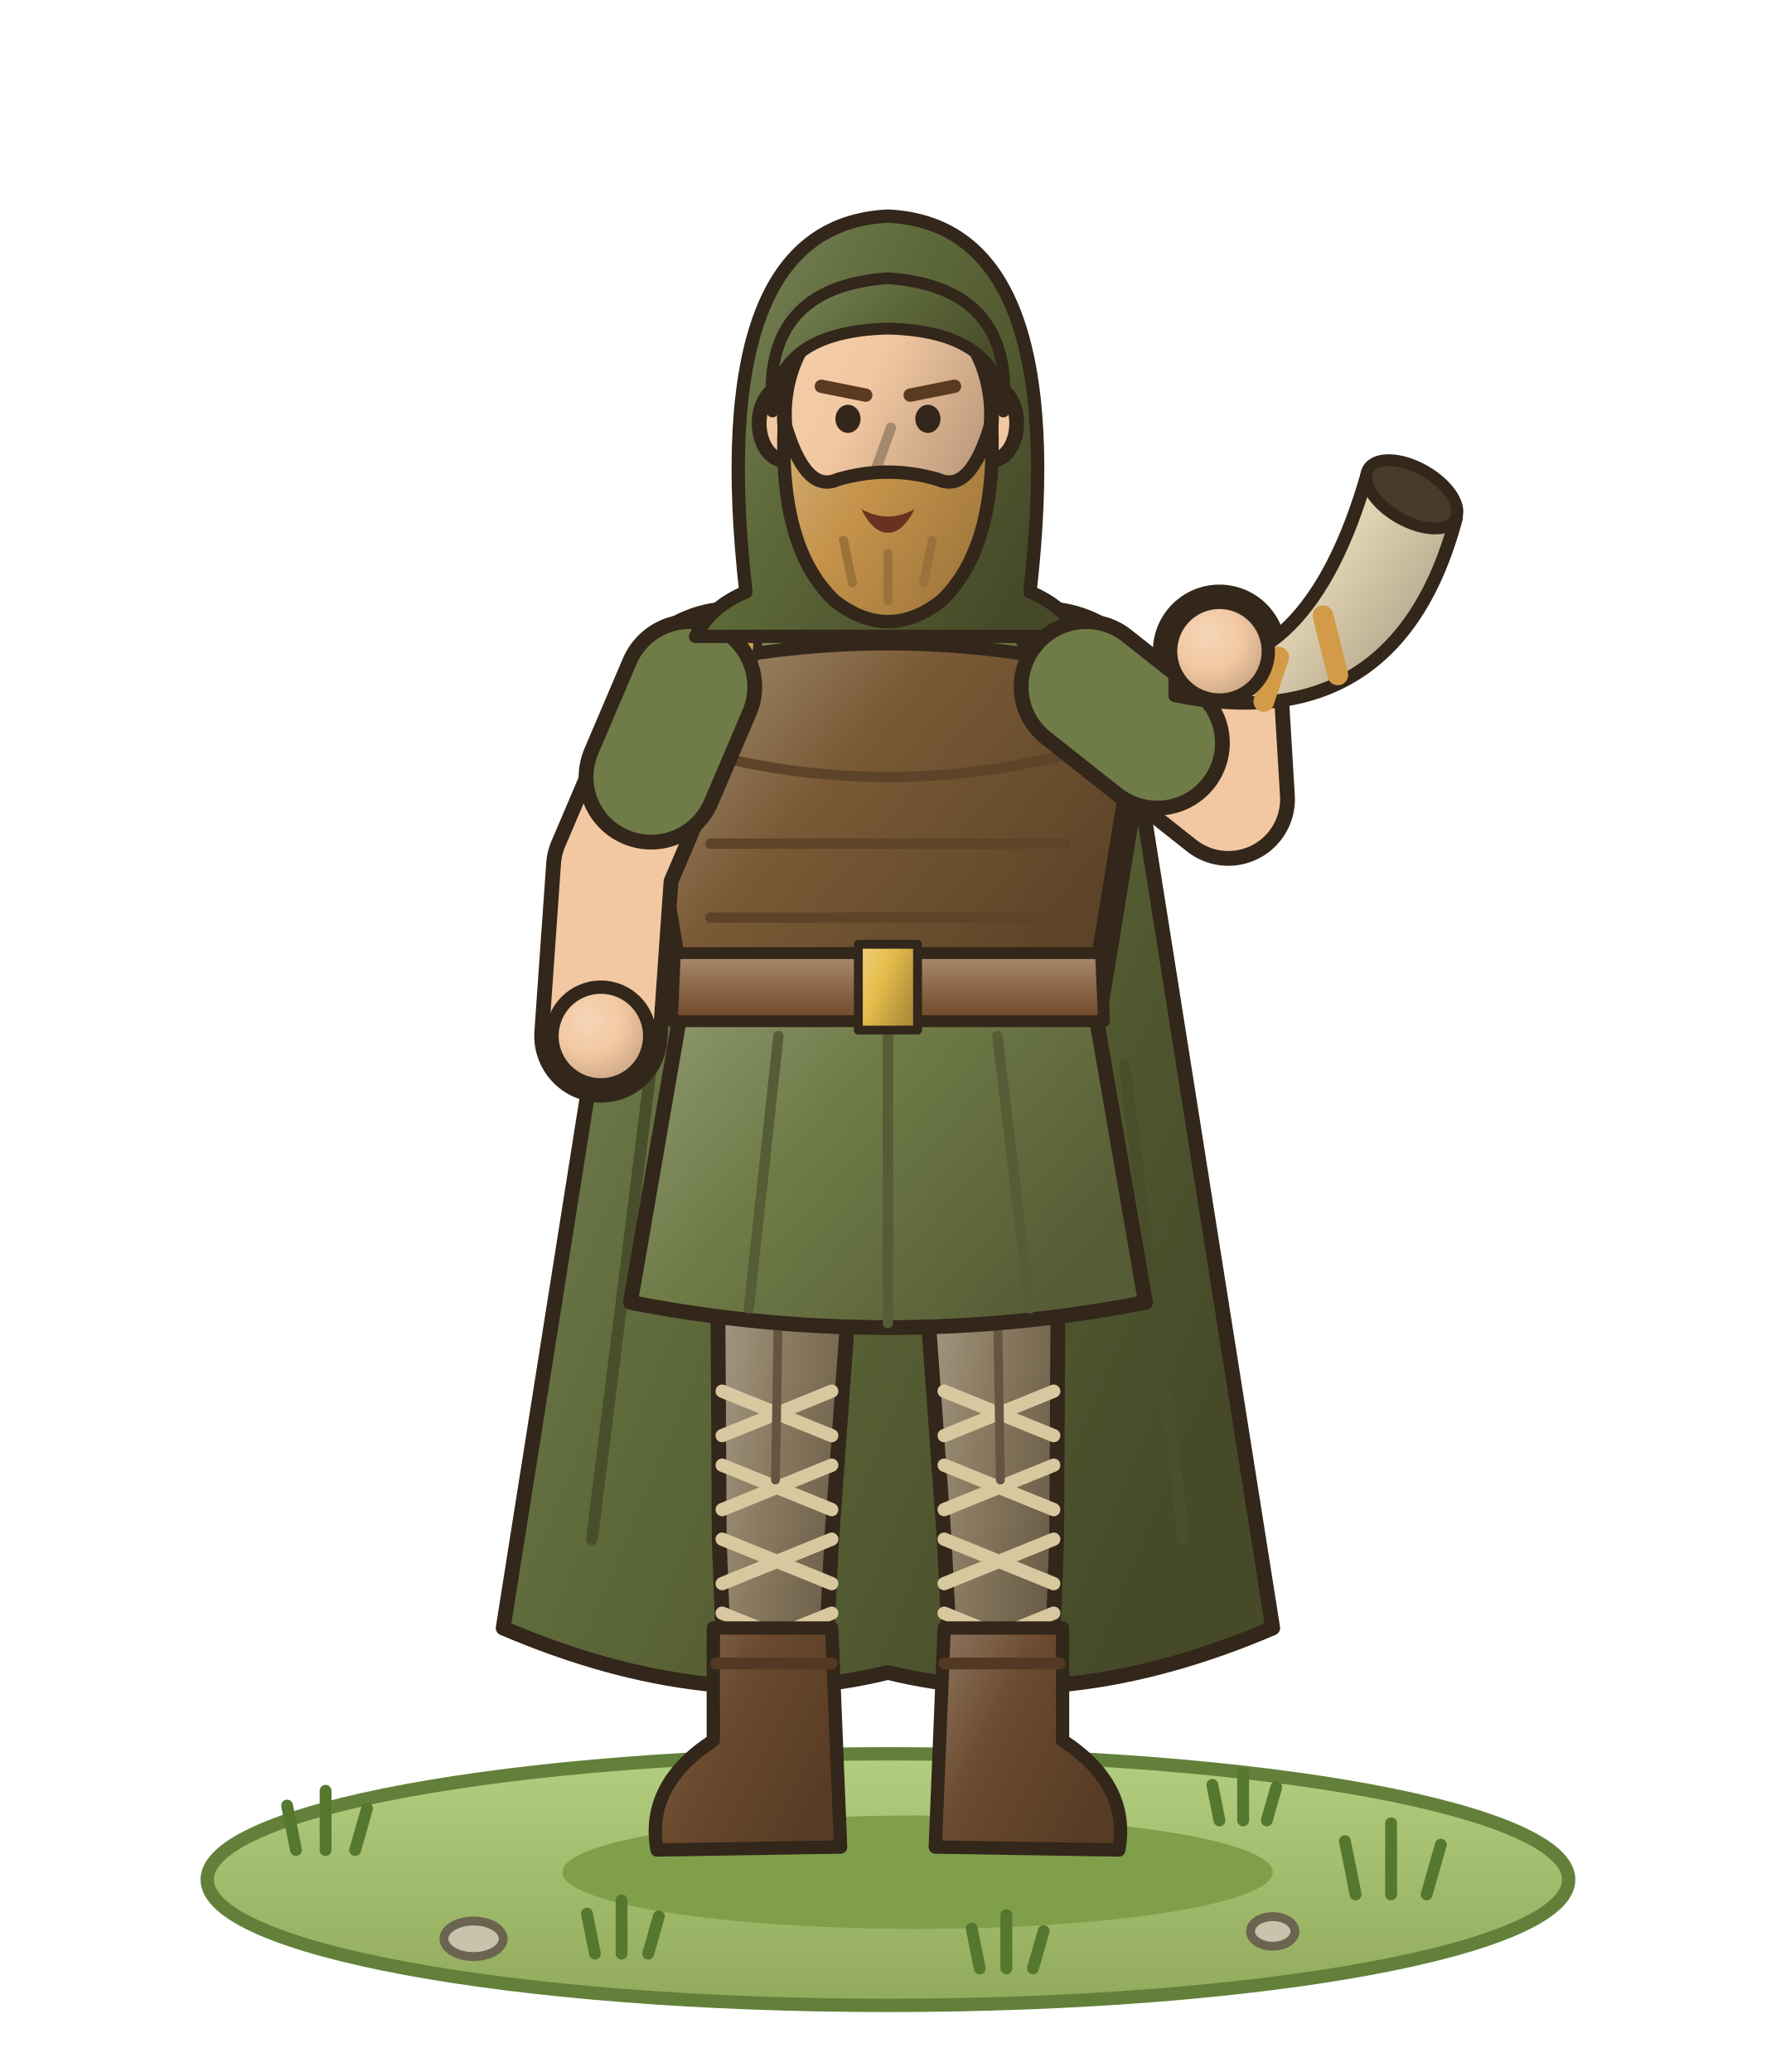
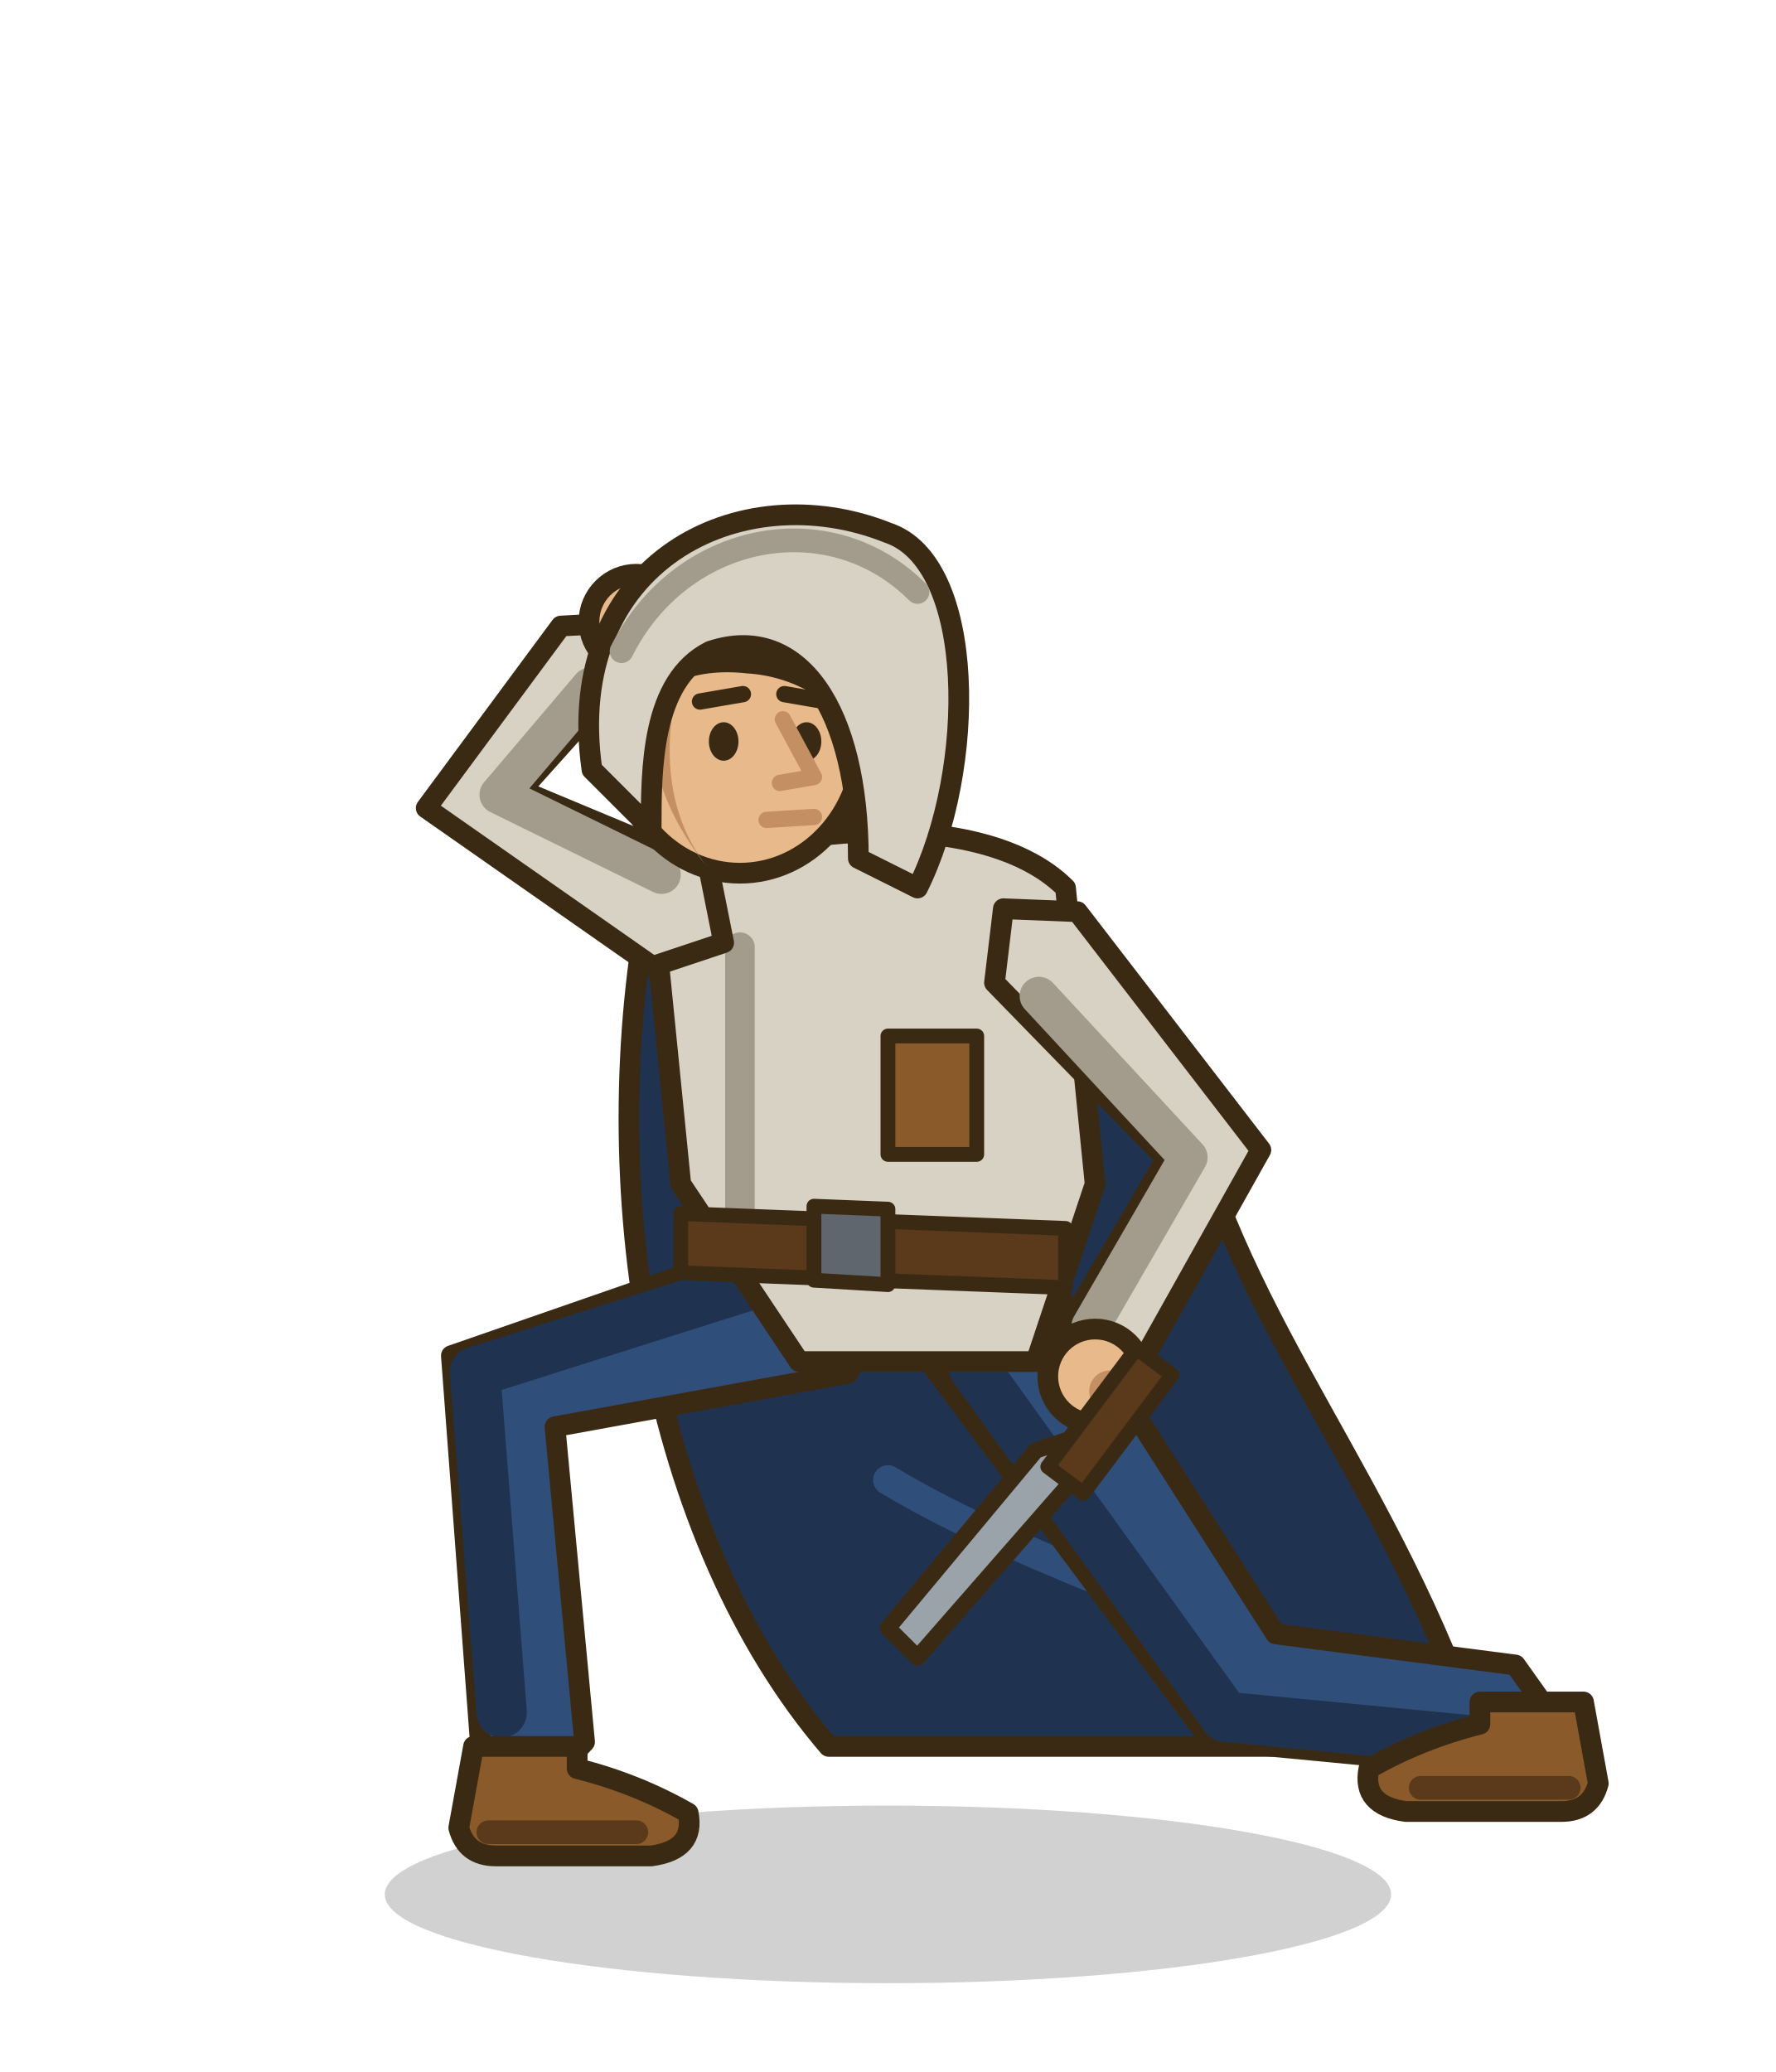
<svg xmlns="http://www.w3.org/2000/svg" viewBox="0 0 120 140">
-   <defs>
-     <linearGradient id="va6c56a" x2="0" y2="1">
-       <stop offset="0" stop-color="#b3ce80" />
-       <stop offset="1" stop-color="#91aa5b" />
-     </linearGradient>
-     <linearGradient id="d5e6a3a" x1="0" y1="0" x2="1" y2=".6">
-       <stop offset="0" stop-color="#7e8861" />
-       <stop offset=".45" stop-color="#5e6a3a" />
-       <stop offset="1" stop-color="#464a28" />
-     </linearGradient>
-     <linearGradient id="d8a7a60" x1="0" y1="0" x2="1" y2=".6">
-       <stop offset="0" stop-color="#a79b88" />
-       <stop offset=".45" stop-color="#8a7a60" />
-       <stop offset="1" stop-color="#685a46" />
-     </linearGradient>
-     <linearGradient id="d6b4a2e" x1="0" y1="0" x2="1" y2=".6">
-       <stop offset="0" stop-color="#907762" />
-       <stop offset=".45" stop-color="#6b4a2e" />
-       <stop offset="1" stop-color="#573c24" />
-     </linearGradient>
-     <linearGradient id="d6f7c48" x1="0" y1="0" x2="1" y2=".6">
-       <stop offset="0" stop-color="#939d76" />
-       <stop offset=".45" stop-color="#6f7c48" />
-       <stop offset="1" stop-color="#565c35" />
-     </linearGradient>
-     <linearGradient id="d7a5a36" x1="0" y1="0" x2="1" y2=".6">
-       <stop offset="0" stop-color="#a9947c" />
-       <stop offset=".45" stop-color="#7a5a36" />
-       <stop offset="1" stop-color="#5d4428" />
-     </linearGradient>
-     <linearGradient id="v8a5a32" x2="0" y2="1">
-       <stop offset="0" stop-color="#ad8c70" />
-       <stop offset="1" stop-color="#6b4526" />
-     </linearGradient>
-     <linearGradient id="de7bd4c" x1="0" y1="0" x2="1" y2=".6">
-       <stop offset="0" stop-color="#eed182" />
-       <stop offset=".45" stop-color="#e7bd4c" />
-       <stop offset="1" stop-color="#ae8d39" />
-     </linearGradient>
-     <linearGradient id="df2c8a2" x1="0" y1="0" x2="1" y2=".6">
-       <stop offset="0" stop-color="#f3ceab" />
-       <stop offset=".45" stop-color="#f2c8a2" />
-       <stop offset="1" stop-color="#bc9a7c" />
-     </linearGradient>
-     <radialGradient id="re7bd4c" cx=".38" cy=".34" r=".7">
-       <stop offset="0" stop-color="#f2db9d" />
-       <stop offset=".5" stop-color="#e7bd4c" />
-       <stop offset="1" stop-color="#ae8d39" />
-     </radialGradient>
-     <linearGradient id="dc4924a" x1="0" y1="0" x2="1" y2=".6">
-       <stop offset="0" stop-color="#d3ad77" />
-       <stop offset=".45" stop-color="#c4924a" />
-       <stop offset="1" stop-color="#a2783d" />
-     </linearGradient>
-     <radialGradient id="rf2c8a2" cx=".38" cy=".34" r=".7">
-       <stop offset="0" stop-color="#f5d6b9" />
-       <stop offset=".5" stop-color="#f2c8a2" />
-       <stop offset="1" stop-color="#c7a383" />
-     </radialGradient>
-     <linearGradient id="defe2bf" x1="0" y1="0" x2="1" y2=".6">
-       <stop offset="0" stop-color="#f4ebd2" />
-       <stop offset=".45" stop-color="#efe2bf" />
-       <stop offset="1" stop-color="#afa388" />
-     </linearGradient>
-   </defs>
-   <g stroke="#33261a" stroke-width="1" stroke-linejoin="round" stroke-linecap="round">
-     <ellipse cx="60" cy="127" rx="46" ry="8.5" fill="url(#va6c56a)" stroke="#62803a" stroke-width=".9" />
-     <ellipse cx="62" cy="126.5" rx="24" ry="3.83" fill="#7f9f4a" stroke="none" />
-     <path d="M20,125 19.4,122M22,125 22,121M24,125 24.8,122.2" fill="none" stroke="#55772e" stroke-width=".8" />
-     <path d="M91.6,128 90.88,124.4M94,128 94,123.2M96.4,128 97.36,124.64" fill="none" stroke="#55772e" stroke-width=".8" />
-     <path d="M40.2,132 39.66,129.3M42,132 42,128.4M43.8,132 44.52,129.48" fill="none" stroke="#55772e" stroke-width=".8" />
-     <path d="M82.4,123 81.92,120.6M84,123 84,119.8M85.6,123 86.24,120.76" fill="none" stroke="#55772e" stroke-width=".8" />
-     <path d="M66.2,133 65.66,130.3M68,133 68,129.4M69.8,133 70.52,130.48" fill="none" stroke="#55772e" stroke-width=".8" />
-     <ellipse cx="32" cy="131" rx="2" ry="1.2" fill="#c9c2ad" stroke="#6b6450" stroke-width=".6" />
-     <ellipse cx="86" cy="130.5" rx="1.5" ry="1" fill="#c9c2ad" stroke="#6b6450" stroke-width=".6" />
-     <path d="M44.6,43Q60,39.6 75.4,43L86,110Q72,116 60,113 48,116 34,110Z" fill="url(#d5e6a3a)" />
-     <path d="M40,104 44,72M80,104 76,72" fill="none" stroke="#4a4f2b" stroke-width=".8" />
-     <path d="M48.5,86 57.5,86 56.2,104 55.4,120 49.2,120 48.6,104Z" fill="url(#d8a7a60)" />
-     <path d="M71.5,86 62.5,86 63.8,104 64.6,120 70.8,120 71.4,104Z" fill="url(#d8a7a60)" />
-     <path d="M48.8,94 56.2,97M56.2,94 48.8,97M63.8,97 71.2,94M71.2,97 63.8,94" fill="none" stroke="#d8c8a0" stroke-width=".9" />
-     <path d="M48.8,99 56.2,102M56.2,99 48.8,102M63.8,102 71.2,99M71.2,102 63.8,99" fill="none" stroke="#d8c8a0" stroke-width=".9" />
-     <path d="M48.8,104 56.2,107M56.2,104 48.8,107M63.8,107 71.2,104M71.2,107 63.8,104" fill="none" stroke="#d8c8a0" stroke-width=".9" />
-     <path d="M48.8,109 56.2,112M56.2,109 48.8,112M63.8,112 71.2,109M71.2,112 63.8,109" fill="none" stroke="#d8c8a0" stroke-width=".9" />
-     <path d="M48.8,114 56.2,117M56.2,114 48.8,117M63.8,117 71.2,114M71.2,117 63.8,114" fill="none" stroke="#d8c8a0" stroke-width=".9" />
-     <path d="M52.6,88 52.4,100M67.4,88 67.6,100" fill="none" stroke="#635541" stroke-width=".6" />
-     <path d="M48.2,110 56.2,110 56.8,124.8 44.4,125Q43.6,120.6 48.2,117.6Z" fill="url(#d6b4a2e)" stroke-width=".9" />
-     <path d="M71.8,110 63.8,110 63.2,124.8 75.6,125Q76.4,120.6 71.8,117.6Z" fill="url(#d6b4a2e)" stroke-width=".9" />
-     <path d="M48.4,112.4H56.2M63.8,112.4H71.6" fill="none" stroke="#533923" stroke-width=".8" />
-     <path d="M46.4,66 73.6,66 77.4,88Q60,91.4 42.6,88Z" fill="url(#d6f7c48)" />
-     <path d="M52.6,70 50.6,88.4M60,70V89.4M67.4,70 69.6,88.4" fill="none" stroke="#565c35" stroke-width=".7" />
-     <path d="M46,43Q60,39.4 74,43L77.6,48.4 74.4,68 45.6,68 42.4,48.4Z" fill="url(#d6f7c48)" />
-     <path d="M46.4,45Q60,42 73.6,45L76.6,50 73.8,67 46.2,67 43.4,50Z" fill="url(#d7a5a36)" stroke-width=".9" />
-     <path d="M48,51Q60,54 72,51M48,57H72M48,62H72" fill="none" stroke="#5d4428" stroke-width=".7" />
-     <path d="M45.6,64.4 74.4,64.4 74.6,69 45.4,69Z" fill="url(#v8a5a32)" stroke-width=".8" />
-     <path d="M58,63.8 62,63.8 62,69.6 58,69.6Z" fill="url(#de7bd4c)" stroke-width=".6" />
-     <path d="M56.4,32 63.6,32 64,43.2 56,43.2Z" fill="url(#df2c8a2)" stroke-width=".9" />
-     <path d="M43,44Q47,40 52,41.4L49,47Z" fill="url(#d5e6a3a)" stroke-width=".8" />
-     <path d="M77,44Q73,40 68,41.4L71,47Z" fill="url(#d5e6a3a)" stroke-width=".8" />
-     <circle cx="49.4" cy="43.6" r="1.8" fill="url(#re7bd4c)" stroke-width=".6" />
-     <path d="M46.6,46.4 41.4,58.6 40.6,70" fill="none" stroke-width="9" />
-     <path d="M46.6,46.4 41.4,58.6 40.6,70" fill="none" stroke="#f2c8a2" stroke-width="7" />
-     <path d="M46.6,46.4 44,52.5" fill="none" stroke-width="9.8" />
-     <path d="M46.6,46.4 44,52.5" fill="none" stroke="#6f7c48" stroke-width="7.8" />
-     <g transform="translate(60,28)">
-       <path d="M-9.6,12Q-12.4,-12.8 0,-13.4 12.4,-12.8 9.6,12 12,13 13,15L-13,15Q-12,13-9.6,12Z" fill="url(#d5e6a3a)" stroke-width=".9" />
-       <ellipse cx="-7" cy=".6" rx="1.7" ry="2.5" fill="#f2c8a2" />
-       <ellipse cx="7" cy=".6" rx="1.7" ry="2.5" fill="#f2c8a2" />
-       <ellipse rx="7" ry="8.2" fill="url(#df2c8a2)" />
-       <path d="M-4.5,-1.9-1.5,-1.3M4.5,-1.9 1.5,-1.3" fill="none" stroke="#5a3a20" stroke-width=".9" />
-       <ellipse cx="-2.7" cy=".3" rx=".85" ry=".95" fill="#33261a" stroke="none" />
-       <ellipse cx="2.7" cy=".3" rx=".85" ry=".95" fill="#33261a" stroke="none" />
-       <path d="M.2,.9-.8,3.7 .7,4" fill="none" stroke="#a6886c" stroke-width=".7" />
-       <path d="M-7,.5Q-7.4,9-3.6,12.6 0,15.4 3.6,12.6 7.4,9 7,.5 5.6,5.4 3.4,4.4 0,3.4-3.4,4.4-5.6,5.4-7,.5Z" fill="url(#dc4924a)" stroke-width=".9" />
-       <path d="M-1.8,6.4Q0,7.4 1.8,6.4 1,8 0,8-1,8-1.8,6.4Z" fill="#6a3020" stroke="none" />
-       <path d="M-3,8.5-2.4,11.4M0,9.4V12.6M3,8.5 2.4,11.4" fill="none" stroke="#9a723a" stroke-width=".6" />
-       <path d="M-7.8,-.2Q-8.6,-8.6 0,-9.2 8.6,-8.6 7.8,-.2 7.6,-5.6 0,-5.8-7.6,-5.6-7.8,-.2Z" fill="url(#d5e6a3a)" stroke-width=".8" />
-     </g>
-     <path d="M73.4,46.4 83,54 82.4,44" fill="none" stroke-width="9" />
-     <path d="M73.4,46.4 83,54 82.4,44" fill="none" stroke="#f2c8a2" stroke-width="7" />
-     <path d="M73.4,46.4 78.2,50.2" fill="none" stroke-width="9.8" />
-     <path d="M73.4,46.4 78.2,50.2" fill="none" stroke="#6f7c48" stroke-width="7.8" />
-     <circle cx="82.4" cy="44" r="3.3" fill="url(#rf2c8a2)" stroke-width=".9" />
-     <path d="M79.4,45Q88.4,46 92.4,32L98.4,35Q94.4,50 79.4,47Z" fill="url(#defe2bf)" stroke-width=".9" />
-     <ellipse cx="95.4" cy="33.4" rx="3.4" ry="1.8" fill="#4a3a2a" stroke-width=".8" transform="rotate(30 95.4 33.4)" />
-     <path d="M85.4,47.4 86.4,44.4M90.4,45.6 89.4,41.6" fill="none" stroke="#d39a48" stroke-width="1.4" />
-     <circle cx="82.4" cy="44" r="3.3" fill="url(#rf2c8a2)" stroke-width=".9" />
-     <circle cx="40.6" cy="70" r="3.3" fill="url(#rf2c8a2)" stroke-width=".9" />
+   <ellipse cx="60" cy="128" rx="34" ry="6" fill="#000" fill-opacity=".18" />
+   <g stroke="#3a2a14" stroke-width="1.4" stroke-linejoin="round" stroke-linecap="round">
+     <path d="M44,60 C40,80 44,104 56,118 L100,118 C94,100 84,90 80,74 L72,62 Z" fill="#1f3350" />
+     <path d="M60,100 C70,106 84,110 96,116" fill="none" stroke="#2f4f7a" stroke-width="2" />
+     <polygon points="63.4,84.3 61.9,90.8 81.8,117.6 101.6,119.5 105.1,116.3 102.4,112.5 86.2,110.4 70.1,85.2" fill="#2f4f7a" />
+     <path d="M65.8,92.4 L82.8,116 L99.4,117.6" fill="none" stroke="#1f3350" stroke-width="3.4" />
+     <path d="M100,115 L107,115 L108,120.5 Q107.5,122.4 105.5,122.4 L95,122.4 Q92,122 92.5,119.5 Q96,117.5 100,116.5 Z" fill="#8a5a2b" />
+     <path d="M96,120.8 L106,120.8" fill="none" stroke="#5a3a1a" stroke-width="1.6" />
+     <polygon points="60.3,86.8 54.7,83.2 30.5,91.6 32.5,118.3 36.3,121.1 39.5,117.7 37.5,96.4 57.3,92.8" fill="#2f4f7a" />
+     <path d="M52,86.4 L32.1,92.7 L33.9,115.7" fill="none" stroke="#1f3350" stroke-width="3.4" />
+     <path d="M39,118 L32,118 L31,123.5 Q31.5,125.4 33.5,125.4 L44,125.4 Q47,125 46.5,122.5 Q43,120.5 39,119.5 Z" fill="#8a5a2b" />
+     <path d="M43,123.8 L33,123.8" fill="none" stroke="#5a3a1a" stroke-width="1.6" />
+     <path d="M44,60 C50,56 66,54 72,60 L74,80 L70,92 L54,92 L46,80 Z" fill="#d8d2c4" />
+     <path d="M50,64 L50,84" fill="none" stroke="#a39c8c" stroke-width="2" />
+     <polygon points="46,82 72,83 72,87 46,86" fill="#5a3a1a" stroke-width="1" />
+     <polygon points="55,81.5 60,81.7 60,86.8 55,86.5" fill="#5f666d" stroke-width="1" />
+     <path d="M60,70 L66,70 L66,78 L60,78 Z" fill="#8a5a2b" stroke-width="1" />
+     <polygon points="67.8,61.4 67.2,66.4 78.8,78.3 71.6,90.6 72.8,94.1 76.4,93.4 85.2,77.7 72.8,61.6" fill="#d8d2c4" />
+     <path d="M70.2,67.3 L80.3,78.2 L73.7,89.6" fill="none" stroke="#a39c8c" stroke-width="2.6" />
+     <circle cx="74" cy="93" r="3.2" fill="#e8b98a" />
+     <circle cx="75" cy="94" r="1.4" fill="#c48f62" stroke="none" />
+     <polygon points="76,96 70,98 60,110 62,112" fill="#9aa2aa" stroke-width="1.1" />
+     <polygon points="76.8,91.1 70.8,99.1 73.2,100.9 79.2,92.9" fill="#5a3a1a" stroke-width="1" />
+     <polygon points="48.9,63.7 47.9,58.7 35.2,53.4 42.1,45.7 41.5,42.1 37.9,42.3 28.8,54.6 44.1,65.3" fill="#d8d2c4" />
+     <path d="M44.7,59.1 L33.7,53.7 L39.9,46.4" fill="none" stroke="#a39c8c" stroke-width="2.6" />
+     <circle cx="43" cy="42" r="3.2" fill="#e8b98a" />
+     <circle cx="44" cy="43" r="1.4" fill="#c48f62" stroke="none" />
+     <ellipse cx="50" cy="50" rx="8.3" ry="9" fill="#e8b98a" />
+     <path d="M46.9,42.4 Q41,50 47.8,58.6 Q43.2,52.7 46.9,42.4 Z" fill="#c48f62" stroke="none" />
+     <ellipse cx="42.4" cy="50.7" rx="1.5" ry="2.3" fill="#e8b98a" stroke-width="1" />
+     <ellipse cx="54.5" cy="50.1" rx="1" ry="1.3" fill="#3a2a14" stroke="none" />
+     <ellipse cx="48.9" cy="50.1" rx="1" ry="1.3" fill="#3a2a14" stroke="none" />
+     <path d="M55.9,47.4 L53,46.9" fill="none" stroke="#3a2a14" stroke-width="1.1" />
+     <path d="M50.2,46.9 L47.3,47.4" fill="none" stroke="#3a2a14" stroke-width="1.1" />
+     <path d="M52.9,48.6 L55,52.5 L52.7,52.9" fill="none" stroke="#c48f62" stroke-width="1.1" />
+     <path d="M55,55.2 L51.8,55.4" fill="none" stroke="#c48f62" stroke-width="1.1" />
+     <path d="M58.5,49.1 C59.5,40.1 41,38.3 41.5,49.5 C43.2,45.5 46.9,44.4 50.5,44.8 C54,45 56.8,46.9 58.5,49.1 Z" fill="#5a3a1a" />
+     <path d="M40,52 C38,38 50,32 60,36 C66,38 66,52 62,60 L58,58 C58,48 54,42 48,44 C44,46 44,52 44,56 Z" fill="#d8d2c4" />
+     <path d="M42,44 C46,36 56,34 62,40" fill="none" stroke="#a39c8c" stroke-width="1.6" />
  </g>
</svg>
